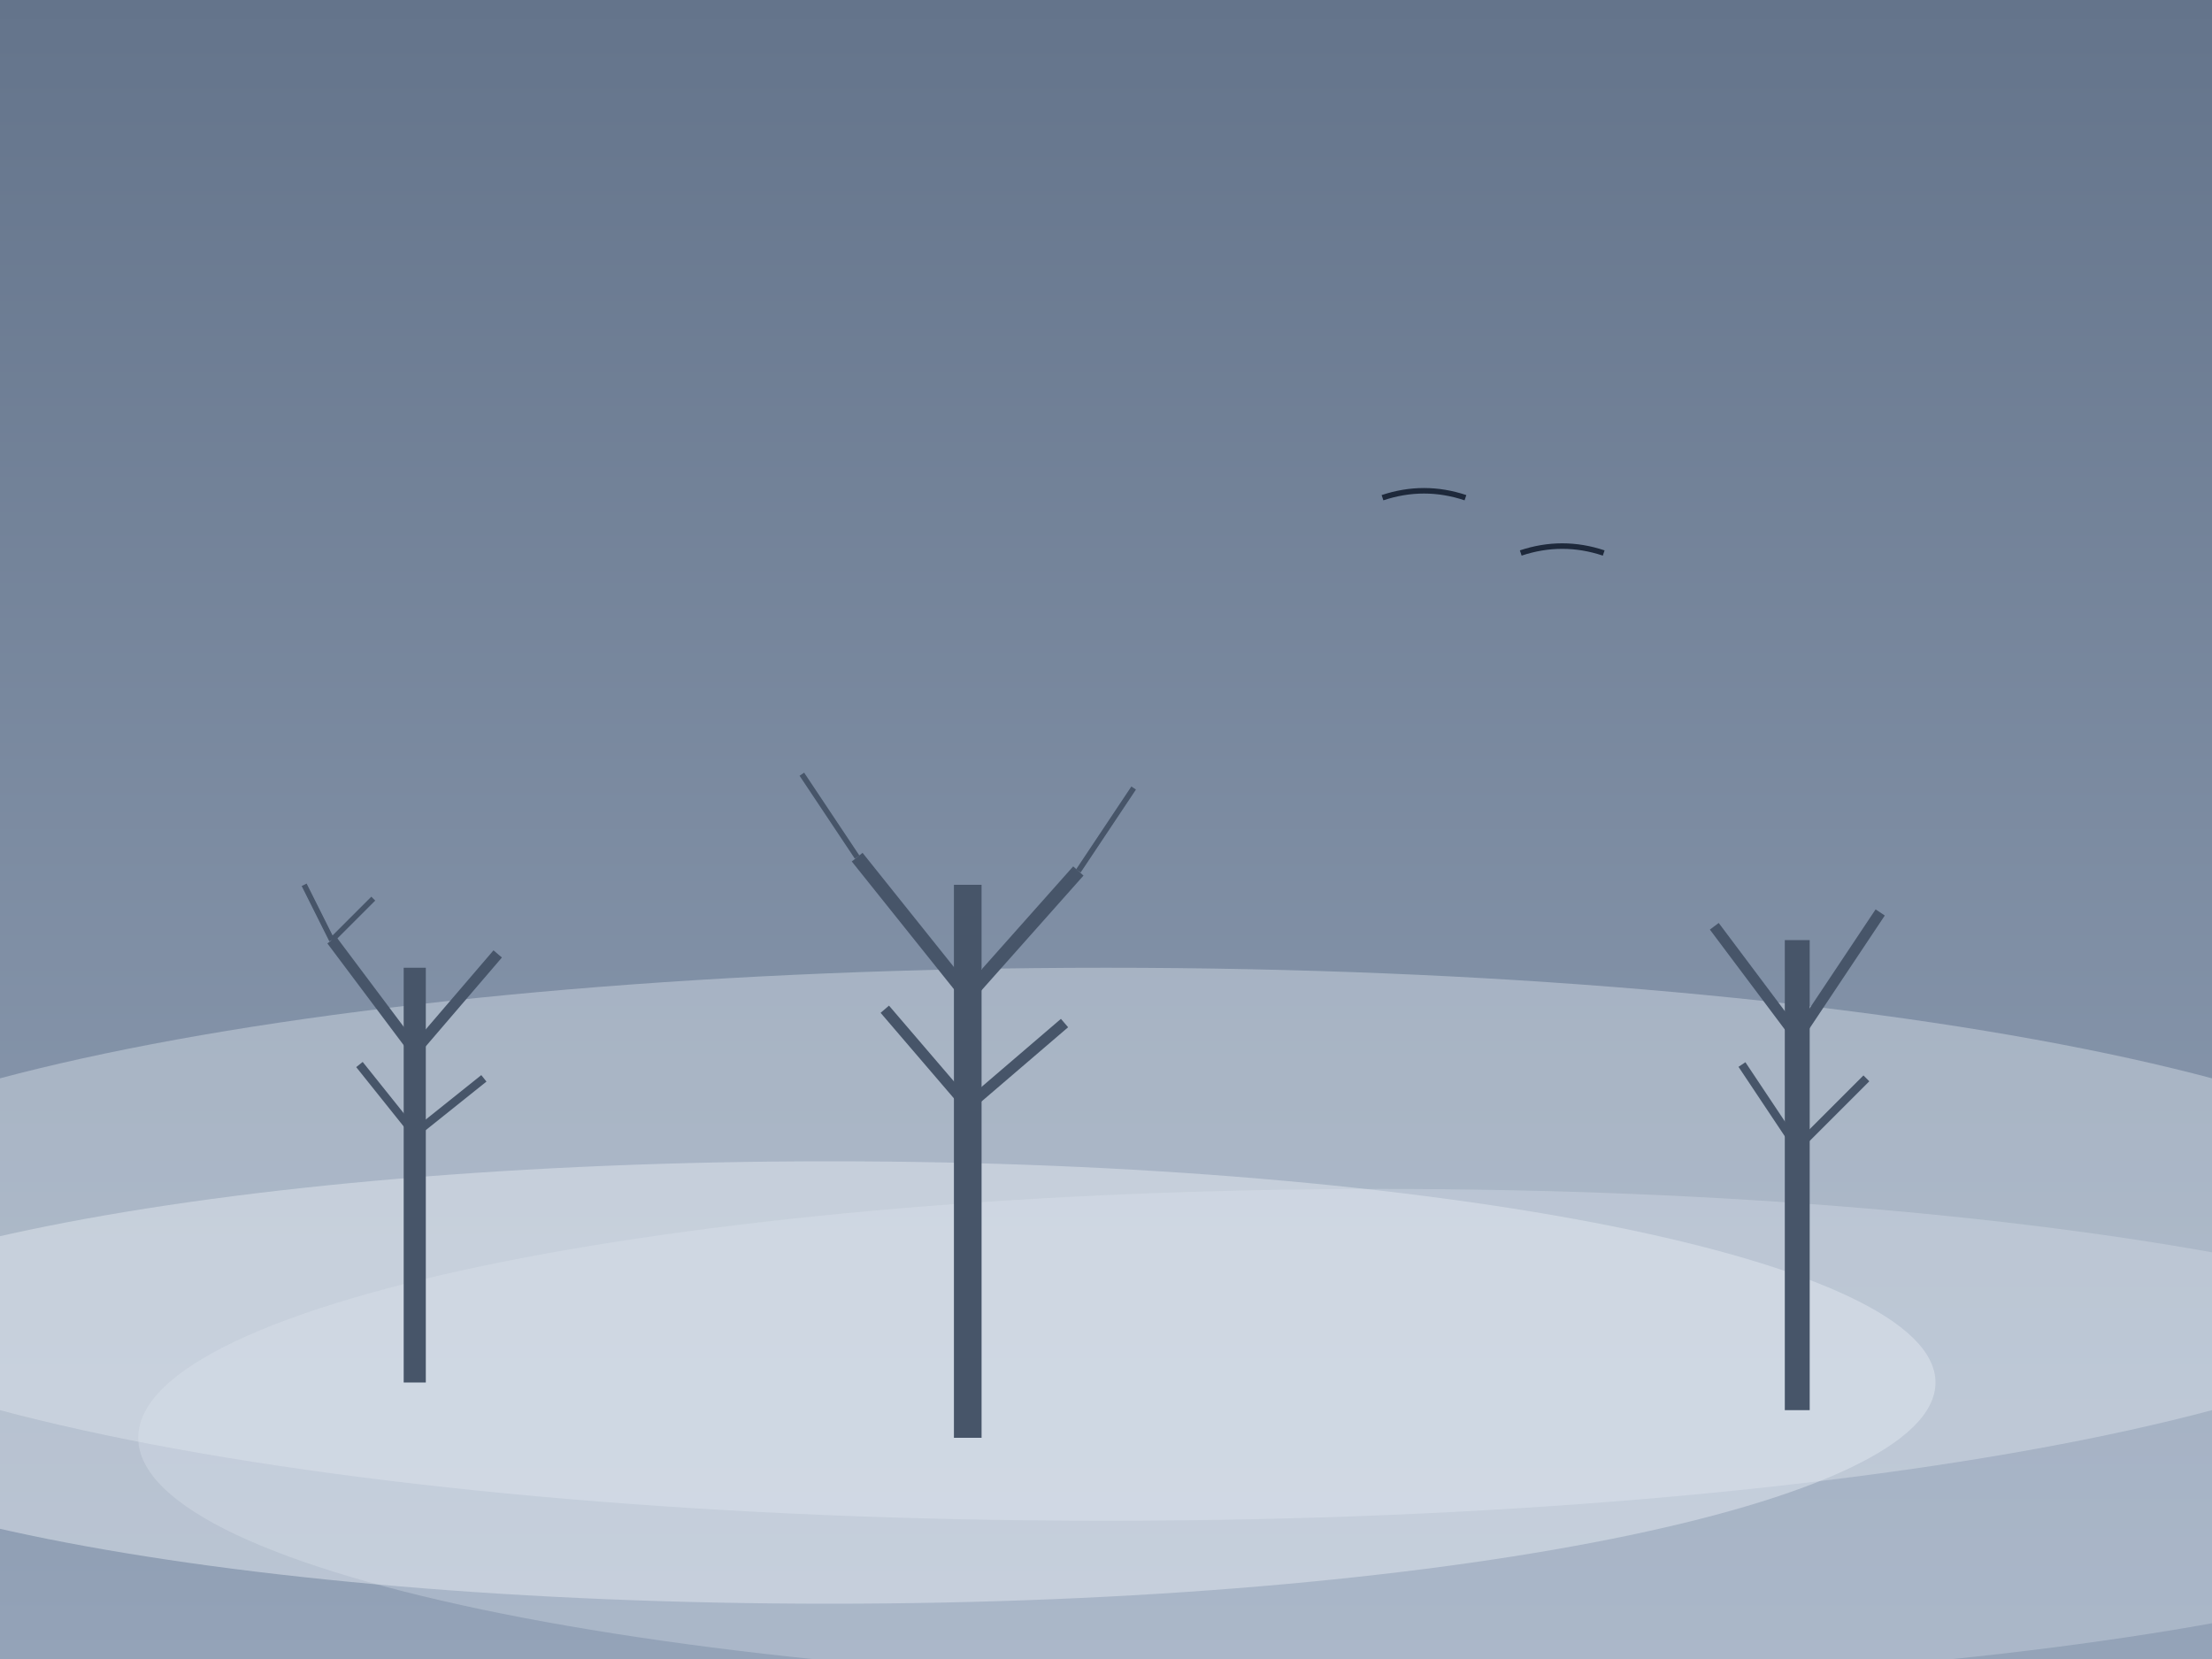
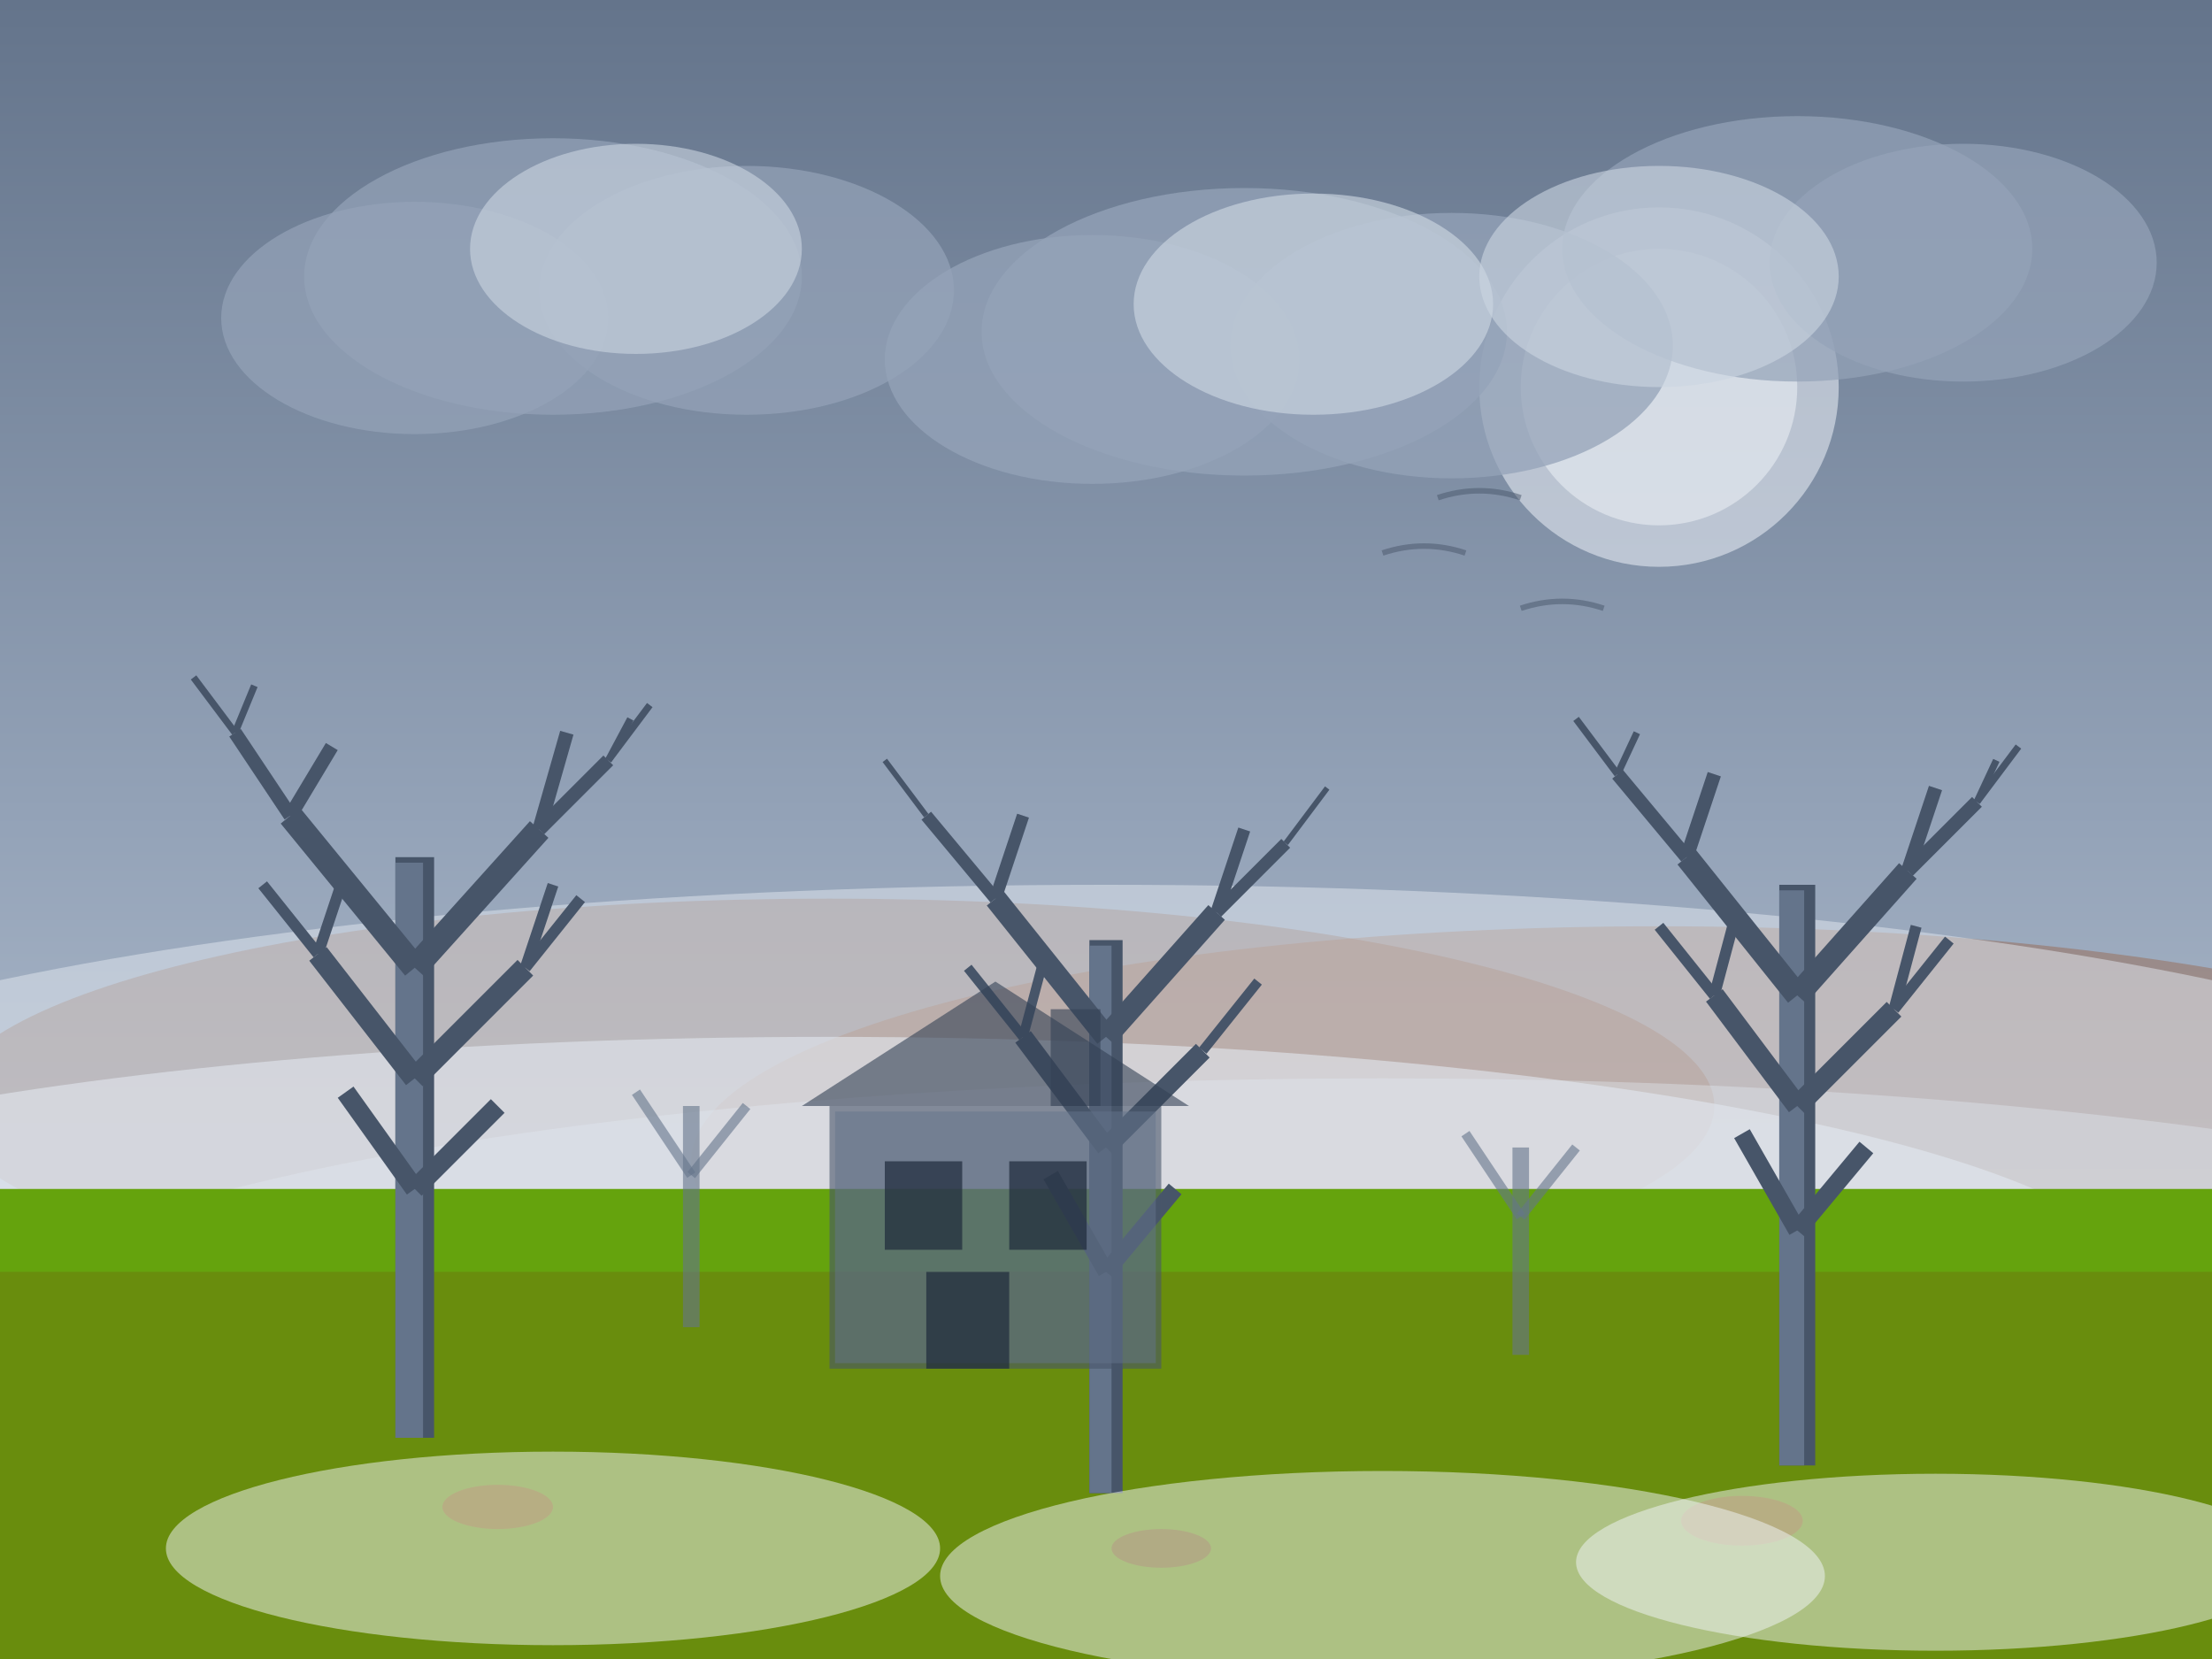
<svg xmlns="http://www.w3.org/2000/svg" viewBox="0 0 800 600">
  <defs>
    <linearGradient id="novemberSky" x1="0%" y1="0%" x2="0%" y2="100%">
      <stop offset="0%" style="stop-color:#64748b;stop-opacity:1" />
-       <stop offset="100%" style="stop-color:#94a3b8;stop-opacity:1" />
+       <stop offset="50%" style="stop-color:#94a3b8;stop-opacity:1" />
+       <stop offset="100%" style="stop-color:#cbd5e1;stop-opacity:1" />
    </linearGradient>
  </defs>
  <rect width="800" height="600" fill="url(#novemberSky)" />
-   <ellipse cx="400" cy="450" rx="500" ry="100" fill="#e2e8f0" opacity="0.4" />
-   <ellipse cx="300" cy="500" rx="400" ry="80" fill="#e2e8f0" opacity="0.5" />
-   <ellipse cx="500" cy="520" rx="450" ry="90" fill="#e2e8f0" opacity="0.3" />
-   <g>
-     <line x1="150" y1="500" x2="150" y2="350" stroke="#475569" stroke-width="8" />
-     <line x1="150" y1="380" x2="120" y2="340" stroke="#475569" stroke-width="4" />
-     <line x1="150" y1="380" x2="180" y2="345" stroke="#475569" stroke-width="4" />
-     <line x1="150" y1="410" x2="130" y2="385" stroke="#475569" stroke-width="3" />
-     <line x1="150" y1="410" x2="175" y2="390" stroke="#475569" stroke-width="3" />
-     <line x1="120" y1="340" x2="110" y2="320" stroke="#475569" stroke-width="2" />
-     <line x1="120" y1="340" x2="135" y2="325" stroke="#475569" stroke-width="2" />
-     <line x1="350" y1="520" x2="350" y2="320" stroke="#475569" stroke-width="10" />
-     <line x1="350" y1="360" x2="310" y2="310" stroke="#475569" stroke-width="5" />
-     <line x1="350" y1="360" x2="390" y2="315" stroke="#475569" stroke-width="5" />
-     <line x1="350" y1="400" x2="320" y2="365" stroke="#475569" stroke-width="4" />
-     <line x1="350" y1="400" x2="385" y2="370" stroke="#475569" stroke-width="4" />
-     <line x1="310" y1="310" x2="290" y2="280" stroke="#475569" stroke-width="2" />
-     <line x1="390" y1="315" x2="410" y2="285" stroke="#475569" stroke-width="2" />
-     <line x1="650" y1="510" x2="650" y2="340" stroke="#475569" stroke-width="9" />
-     <line x1="650" y1="375" x2="620" y2="335" stroke="#475569" stroke-width="4" />
-     <line x1="650" y1="375" x2="680" y2="330" stroke="#475569" stroke-width="4" />
-     <line x1="650" y1="415" x2="630" y2="385" stroke="#475569" stroke-width="3" />
-     <line x1="650" y1="415" x2="675" y2="390" stroke="#475569" stroke-width="3" />
-   </g>
-   <path d="M 500 180 Q 515 175 530 180" stroke="#1e293b" stroke-width="2" fill="none" />
-   <path d="M 550 200 Q 565 195 580 200" stroke="#1e293b" stroke-width="2" fill="none" />
+   <circle cx="600" cy="140" r="65" fill="#e2e8f0" opacity="0.6" />
+   <circle cx="600" cy="140" r="50" fill="#f1f5f9" opacity="0.5" />
+   <ellipse cx="200" cy="100" rx="90" ry="50" fill="#94a3b8" opacity="0.7" />
+   <ellipse cx="270" cy="105" rx="75" ry="45" fill="#94a3b8" opacity="0.7" />
+   <ellipse cx="150" cy="115" rx="70" ry="42" fill="#94a3b8" opacity="0.7" />
+   <ellipse cx="230" cy="90" rx="60" ry="38" fill="#cbd5e1" opacity="0.6" />
+   <ellipse cx="450" cy="120" rx="95" ry="52" fill="#94a3b8" opacity="0.75" />
+   <ellipse cx="525" cy="125" rx="80" ry="48" fill="#94a3b8" opacity="0.75" />
+   <ellipse cx="395" cy="130" rx="75" ry="45" fill="#94a3b8" opacity="0.75" />
+   <ellipse cx="475" cy="110" rx="65" ry="40" fill="#cbd5e1" opacity="0.65" />
+   <ellipse cx="650" cy="90" rx="85" ry="48" fill="#94a3b8" opacity="0.7" />
+   <ellipse cx="710" cy="95" rx="70" ry="43" fill="#94a3b8" opacity="0.7" />
+   <ellipse cx="600" cy="100" rx="65" ry="40" fill="#cbd5e1" opacity="0.6" />
+   <ellipse cx="300" cy="400" rx="320" ry="75" fill="#78350f" opacity="0.3" />
+   <ellipse cx="600" cy="420" rx="350" ry="85" fill="#92400e" opacity="0.3" />
+   <ellipse cx="400" cy="430" rx="550" ry="110" fill="#e2e8f0" opacity="0.5" />
+   <ellipse cx="300" cy="470" rx="480" ry="95" fill="#e2e8f0" opacity="0.6" />
+   <ellipse cx="500" cy="490" rx="520" ry="100" fill="#e2e8f0" opacity="0.4" />
+   <ellipse cx="350" cy="520" rx="450" ry="85" fill="#e2e8f0" opacity="0.55" />
+   <ellipse cx="550" cy="540" rx="480" ry="90" fill="#e2e8f0" opacity="0.45" />
+   <rect y="430" width="800" height="170" fill="#65a30d" />
+   <rect y="460" width="800" height="140" fill="#78350f" opacity="0.2" />
+   <line x1="150" y1="520" x2="150" y2="310" stroke="#475569" stroke-width="14" />
+   <line x1="148" y1="520" x2="148" y2="312" stroke="#64748b" stroke-width="10" />
+   <line x1="150" y1="350" x2="105" y2="295" stroke="#475569" stroke-width="9" />
+   <line x1="150" y1="350" x2="195" y2="300" stroke="#475569" stroke-width="9" />
+   <line x1="150" y1="390" x2="115" y2="345" stroke="#475569" stroke-width="8" />
+   <line x1="150" y1="390" x2="190" y2="350" stroke="#475569" stroke-width="8" />
+   <line x1="150" y1="430" x2="125" y2="395" stroke="#475569" stroke-width="7" />
+   <line x1="150" y1="430" x2="180" y2="400" stroke="#475569" stroke-width="7" />
+   <line x1="105" y1="295" x2="85" y2="265" stroke="#475569" stroke-width="5" />
+   <line x1="105" y1="295" x2="120" y2="270" stroke="#475569" stroke-width="5" />
+   <line x1="195" y1="300" x2="220" y2="275" stroke="#475569" stroke-width="5" />
+   <line x1="195" y1="300" x2="205" y2="265" stroke="#475569" stroke-width="5" />
+   <line x1="115" y1="345" x2="95" y2="320" stroke="#475569" stroke-width="4" />
+   <line x1="115" y1="345" x2="125" y2="315" stroke="#475569" stroke-width="4" />
+   <line x1="190" y1="350" x2="210" y2="325" stroke="#475569" stroke-width="4" />
+   <line x1="190" y1="350" x2="200" y2="320" stroke="#475569" stroke-width="4" />
+   <line x1="85" y1="265" x2="70" y2="245" stroke="#475569" stroke-width="2.5" />
+   <line x1="85" y1="265" x2="92" y2="248" stroke="#475569" stroke-width="2.5" />
+   <line x1="220" y1="275" x2="235" y2="255" stroke="#475569" stroke-width="2.5" />
+   <line x1="220" y1="275" x2="228" y2="260" stroke="#475569" stroke-width="2.5" />
+   <line x1="400" y1="540" x2="400" y2="340" stroke="#475569" stroke-width="12" />
+   <line x1="398" y1="540" x2="398" y2="342" stroke="#64748b" stroke-width="8" />
+   <line x1="400" y1="375" x2="360" y2="325" stroke="#475569" stroke-width="8" />
+   <line x1="400" y1="375" x2="440" y2="330" stroke="#475569" stroke-width="8" />
+   <line x1="400" y1="415" x2="370" y2="375" stroke="#475569" stroke-width="7" />
+   <line x1="400" y1="415" x2="435" y2="380" stroke="#475569" stroke-width="7" />
+   <line x1="400" y1="460" x2="380" y2="425" stroke="#475569" stroke-width="6" />
+   <line x1="400" y1="460" x2="425" y2="430" stroke="#475569" stroke-width="6" />
+   <line x1="360" y1="325" x2="335" y2="295" stroke="#475569" stroke-width="4.5" />
+   <line x1="360" y1="325" x2="370" y2="295" stroke="#475569" stroke-width="4.5" />
+   <line x1="440" y1="330" x2="465" y2="305" stroke="#475569" stroke-width="4.5" />
+   <line x1="440" y1="330" x2="450" y2="300" stroke="#475569" stroke-width="4.5" />
+   <line x1="370" y1="375" x2="350" y2="350" stroke="#475569" stroke-width="3.5" />
+   <line x1="370" y1="375" x2="378" y2="345" stroke="#475569" stroke-width="3.5" />
+   <line x1="435" y1="380" x2="455" y2="355" stroke="#475569" stroke-width="3.5" />
+   <line x1="335" y1="295" x2="320" y2="275" stroke="#475569" stroke-width="2" />
+   <line x1="465" y1="305" x2="480" y2="285" stroke="#475569" stroke-width="2" />
+   <line x1="650" y1="530" x2="650" y2="320" stroke="#475569" stroke-width="13" />
+   <line x1="648" y1="530" x2="648" y2="322" stroke="#64748b" stroke-width="9" />
+   <line x1="650" y1="360" x2="610" y2="310" stroke="#475569" stroke-width="8.5" />
+   <line x1="650" y1="360" x2="690" y2="315" stroke="#475569" stroke-width="8.5" />
+   <line x1="650" y1="400" x2="620" y2="360" stroke="#475569" stroke-width="7.5" />
+   <line x1="650" y1="400" x2="685" y2="365" stroke="#475569" stroke-width="7.5" />
+   <line x1="650" y1="445" x2="630" y2="410" stroke="#475569" stroke-width="6.5" />
+   <line x1="650" y1="445" x2="675" y2="415" stroke="#475569" stroke-width="6.5" />
+   <line x1="610" y1="310" x2="585" y2="280" stroke="#475569" stroke-width="5" />
+   <line x1="610" y1="310" x2="620" y2="280" stroke="#475569" stroke-width="5" />
+   <line x1="690" y1="315" x2="715" y2="290" stroke="#475569" stroke-width="5" />
+   <line x1="690" y1="315" x2="700" y2="285" stroke="#475569" stroke-width="5" />
+   <line x1="620" y1="360" x2="600" y2="335" stroke="#475569" stroke-width="4" />
+   <line x1="620" y1="360" x2="628" y2="330" stroke="#475569" stroke-width="4" />
+   <line x1="685" y1="365" x2="705" y2="340" stroke="#475569" stroke-width="4" />
+   <line x1="685" y1="365" x2="693" y2="335" stroke="#475569" stroke-width="4" />
+   <line x1="585" y1="280" x2="570" y2="260" stroke="#475569" stroke-width="2.5" />
+   <line x1="585" y1="280" x2="592" y2="265" stroke="#475569" stroke-width="2.5" />
+   <line x1="715" y1="290" x2="730" y2="270" stroke="#475569" stroke-width="2.5" />
+   <line x1="715" y1="290" x2="722" y2="275" stroke="#475569" stroke-width="2.5" />
+   <line x1="250" y1="480" x2="250" y2="400" stroke="#64748b" stroke-width="6" opacity="0.6" />
+   <line x1="250" y1="425" x2="230" y2="395" stroke="#64748b" stroke-width="3.5" opacity="0.6" />
+   <line x1="250" y1="425" x2="270" y2="400" stroke="#64748b" stroke-width="3.5" opacity="0.6" />
+   <line x1="550" y1="490" x2="550" y2="415" stroke="#64748b" stroke-width="6" opacity="0.6" />
+   <line x1="550" y1="440" x2="530" y2="410" stroke="#64748b" stroke-width="3.5" opacity="0.6" />
+   <line x1="550" y1="440" x2="570" y2="415" stroke="#64748b" stroke-width="3.5" opacity="0.6" />
+   <rect x="300" y="400" width="120" height="95" fill="#475569" opacity="0.6" />
+   <rect x="302" y="402" width="116" height="91" fill="#64748b" opacity="0.5" />
+   <path d="M 290 400 L 360 355 L 430 400 Z" fill="#334155" opacity="0.6" />
+   <rect x="320" y="420" width="28" height="32" fill="#1e293b" opacity="0.7" />
+   <rect x="365" y="420" width="28" height="32" fill="#1e293b" opacity="0.7" />
+   <rect x="335" y="460" width="30" height="35" fill="#1e293b" opacity="0.7" />
+   <rect x="380" y="365" width="18" height="35" fill="#334155" opacity="0.6" />
+   <path d="M 500 200 Q 515 195 530 200" stroke="#475569" stroke-width="2" fill="none" opacity="0.5" />
+   <path d="M 550 220 Q 565 215 580 220" stroke="#475569" stroke-width="2" fill="none" opacity="0.5" />
+   <path d="M 520 180 Q 535 175 550 180" stroke="#475569" stroke-width="2" fill="none" opacity="0.5" />
+   <ellipse cx="180" cy="545" rx="20" ry="8" fill="#92400e" opacity="0.5" />
+   <ellipse cx="420" cy="560" rx="18" ry="7" fill="#78350f" opacity="0.5" />
+   <ellipse cx="630" cy="550" rx="22" ry="9" fill="#92400e" opacity="0.5" />
+   <ellipse cx="200" cy="560" rx="140" ry="35" fill="#f1f5f9" opacity="0.5" />
+   <ellipse cx="500" cy="570" rx="160" ry="38" fill="#f1f5f9" opacity="0.5" />
+   <ellipse cx="700" cy="565" rx="130" ry="32" fill="#f1f5f9" opacity="0.5" />
</svg>
